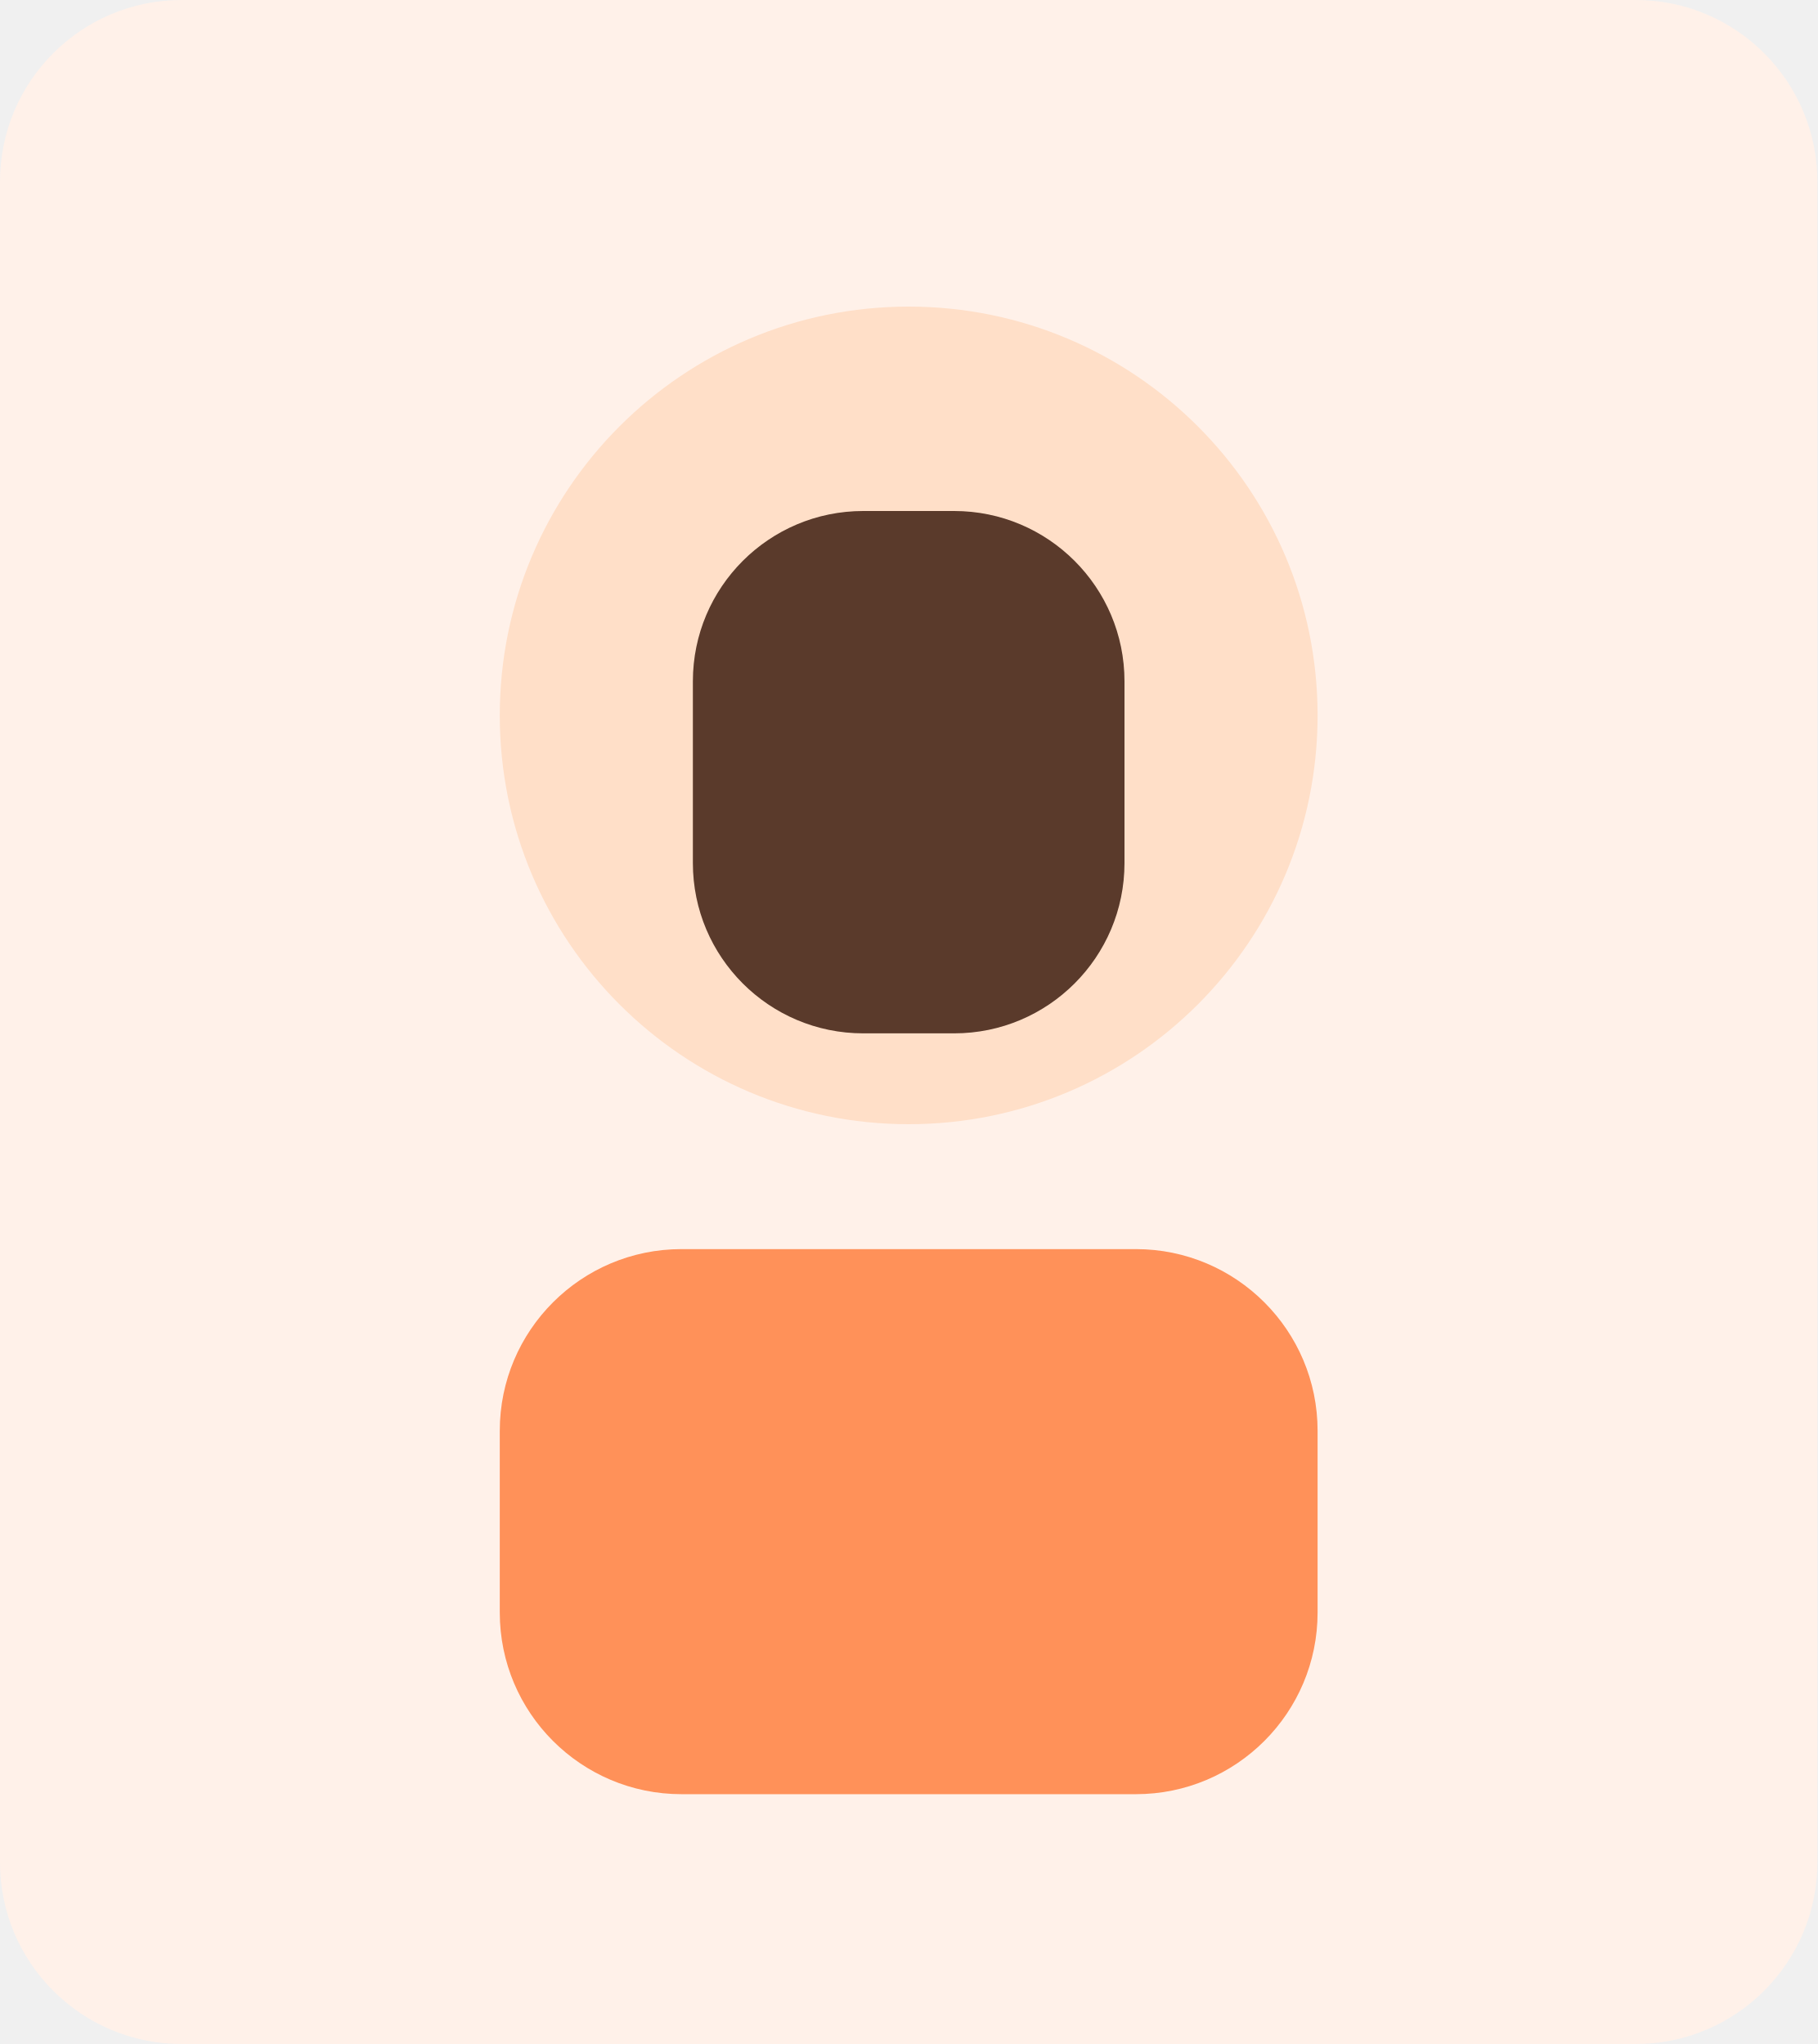
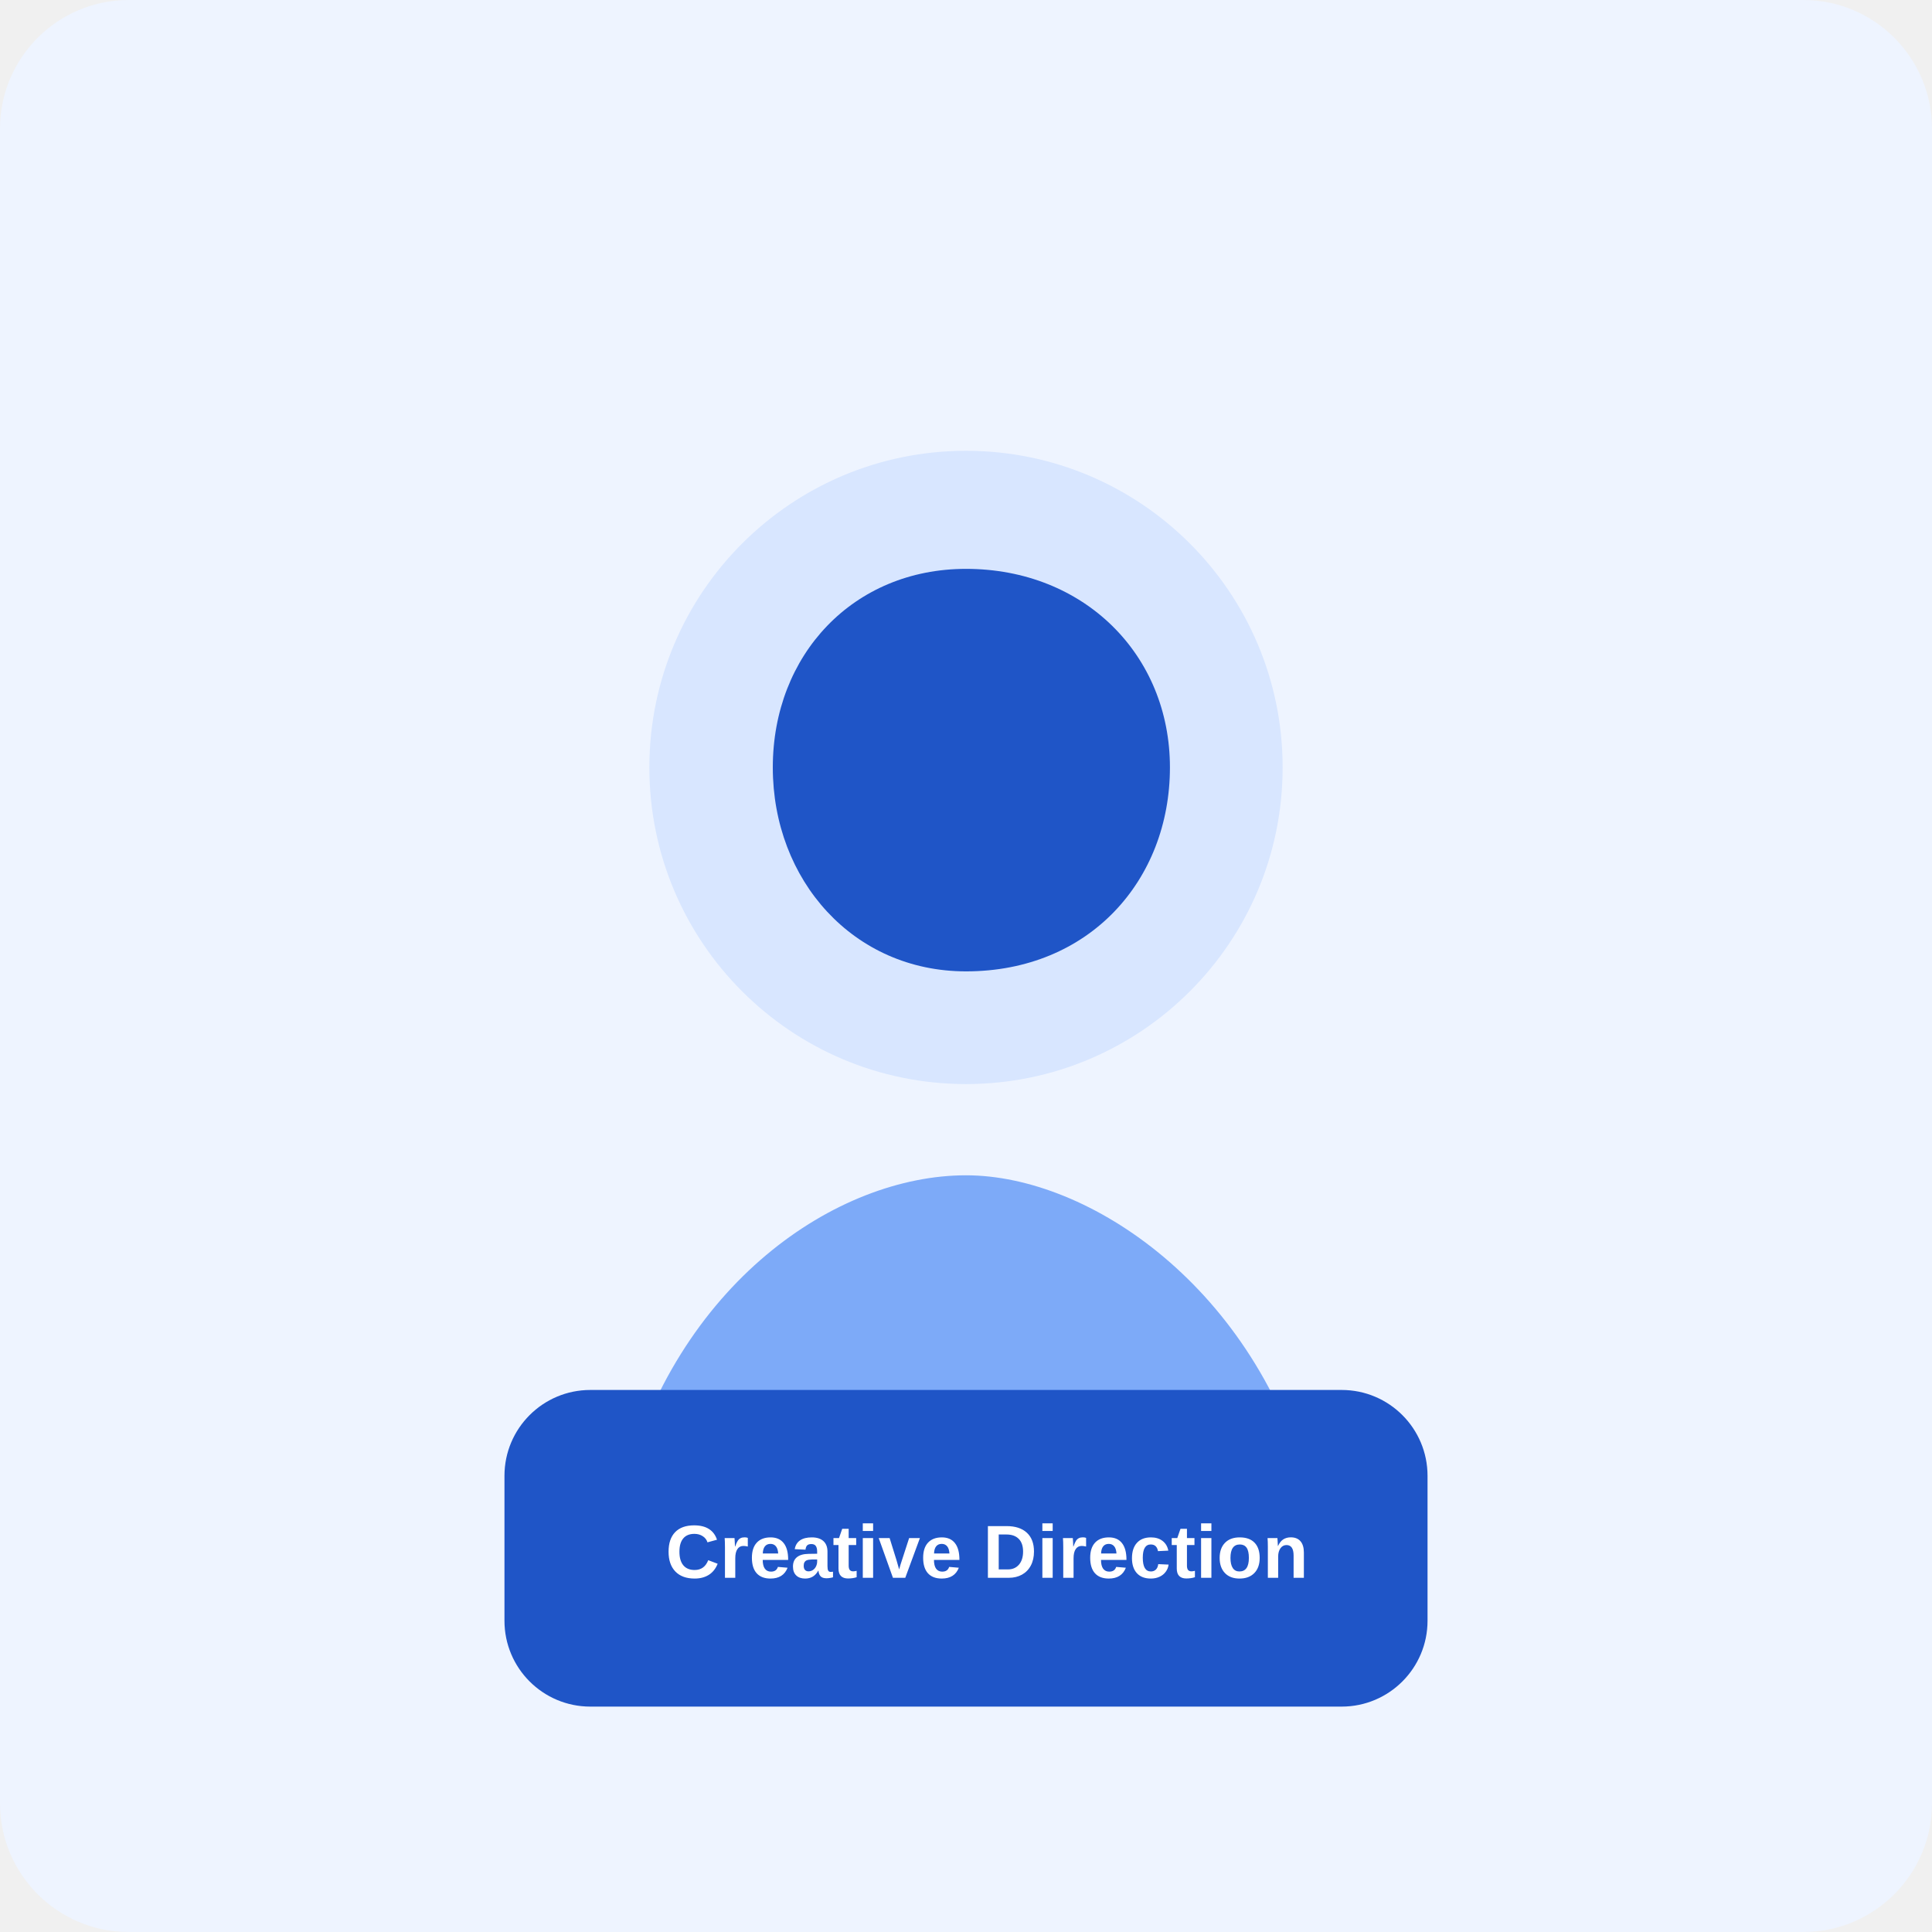
- <svg xmlns="http://www.w3.org/2000/svg" width="320" height="360" viewBox="0 0 320 360" fill="none">
-   <rect width="320" height="360" rx="32" fill="#FFF1E9" />
-   <circle cx="160" cy="126" r="72" fill="#FFDFC8" />
-   <rect x="88" y="220" width="144" height="96" rx="32" fill="#FF9159" />
-   <rect x="122" y="90" width="76" height="92" rx="30" fill="#5A3A2B" />
+ <svg xmlns="http://www.w3.org/2000/svg" width="720" height="720" viewBox="0 0 720 720" fill="none">
+   <rect width="720" height="720" rx="48" fill="#EEF4FF" />
+   <circle cx="360" cy="286" r="118" fill="#D8E6FF" />
+   <path d="M288 286c0-42 30-74 72-74 44 0 76 32 76 74 0 42-30 76-76 76-42 0-72-34-72-76Z" fill="#1F55C7" />
+   <path d="M232 556c20-78 80-118 128-118 46 0 108 42 128 118" fill="#7DAAF8" />
+   <rect x="188" y="518" width="344" height="118" rx="32" fill="#1F55C7" />
+   <text x="248" y="588" fill="#fff" font-family="Arial, sans-serif" font-size="28" font-weight="700">Creative Direction</text>
</svg>
